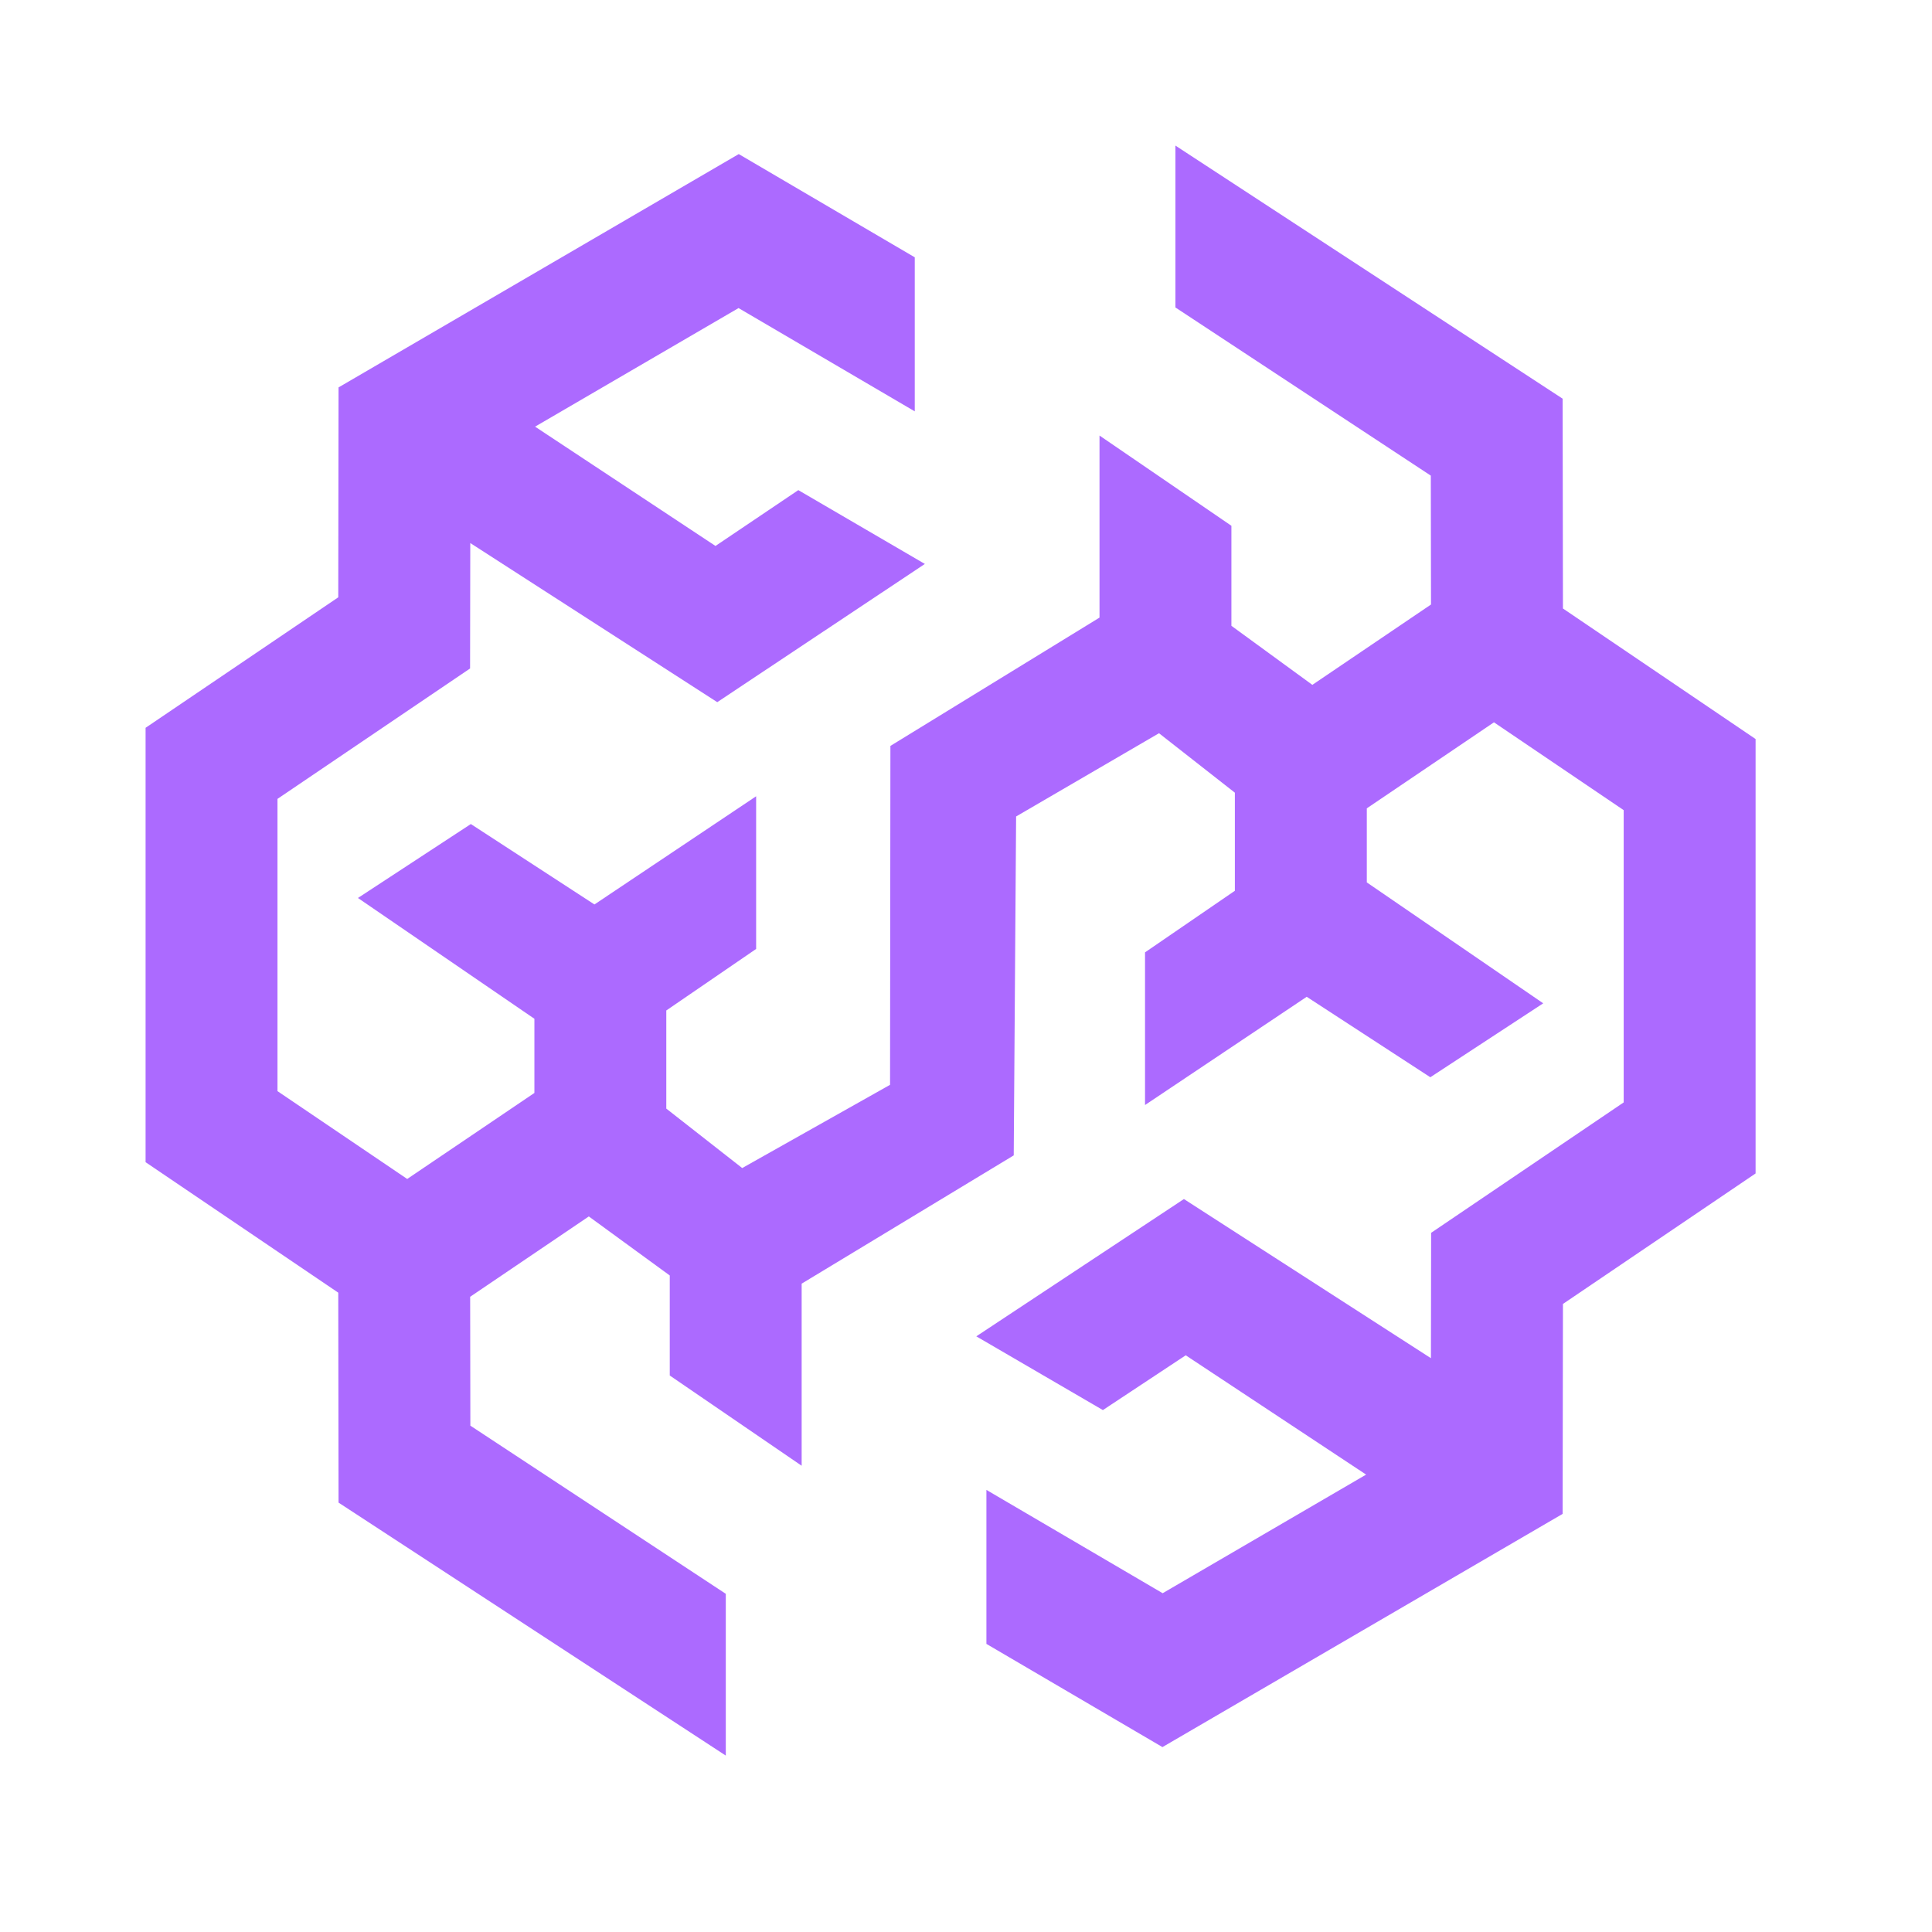
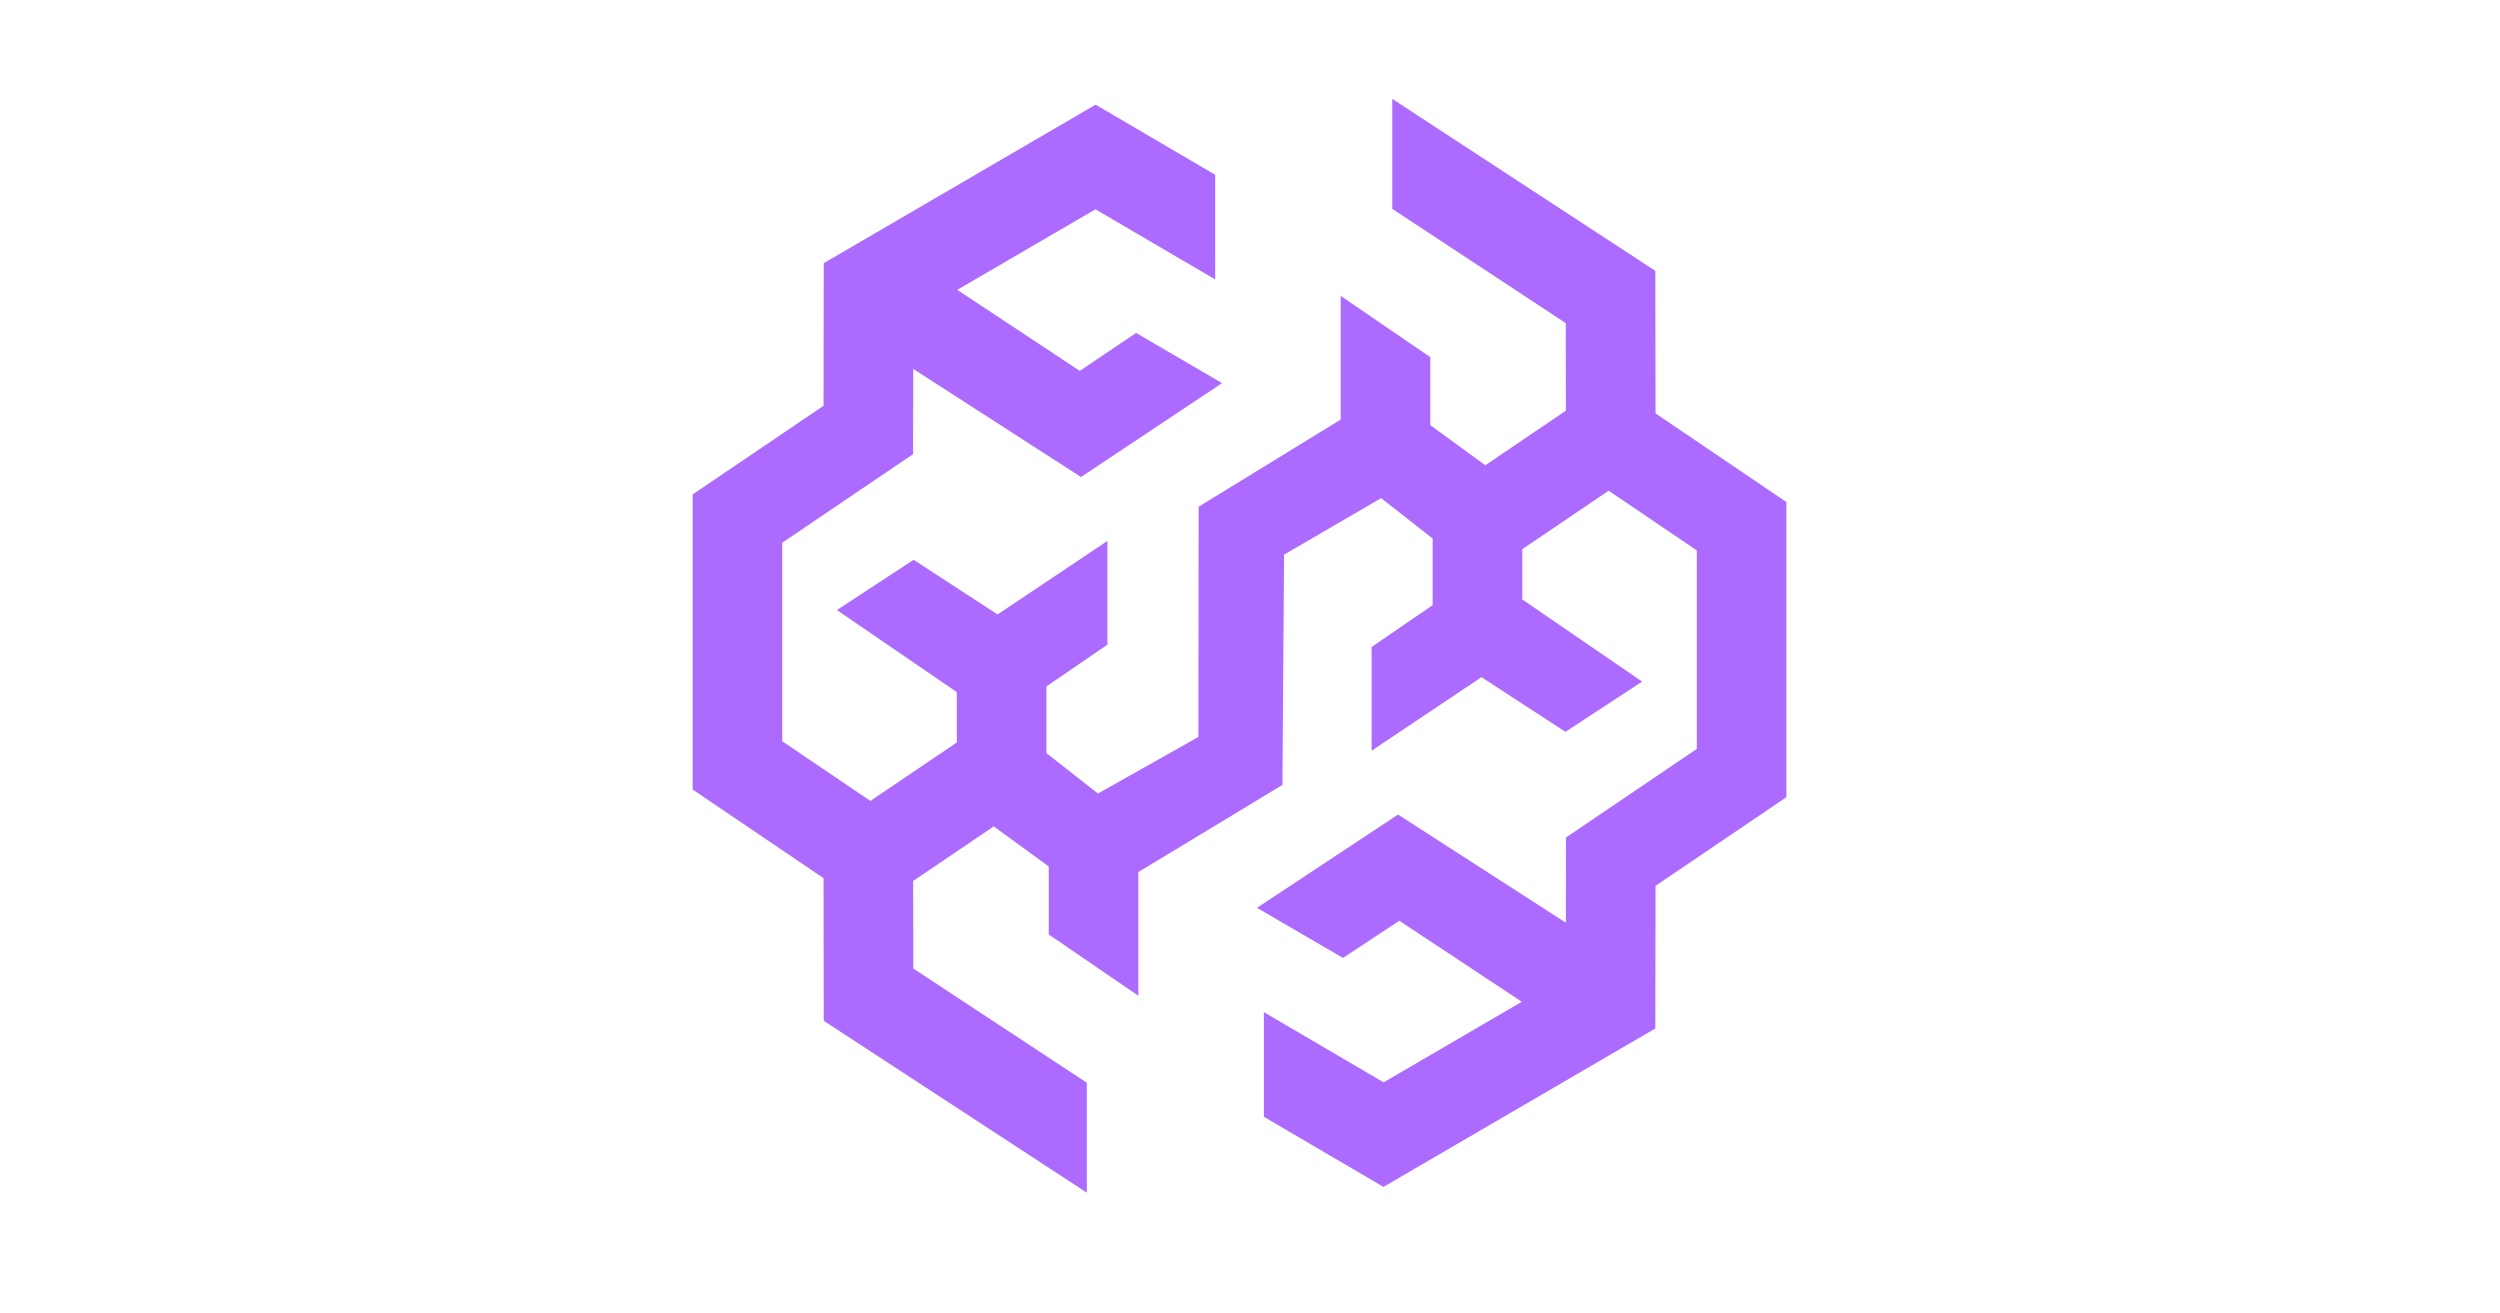
- <svg xmlns="http://www.w3.org/2000/svg" width="48" height="48" viewBox="0 0 48 48">
+ <svg xmlns="http://www.w3.org/2000/svg" width="1200" height="630" viewBox="0 0 48 48">
  <polygon fill="#AC6AFF" points="38.831 15.118 38.823 9.905 29.203 3.617 29.203 7.639 35.548 11.817 35.553 15.019 32.605 17.015 30.594 15.548 30.594 13.063 27.317 10.821 27.317 15.344 22.122 18.532 22.113 26.952 18.44 29.02 16.554 27.543 16.554 25.105 18.786 23.576 18.786 23.556 18.786 19.783 14.769 22.471 11.698 20.473 8.893 22.31 13.277 25.311 13.277 27.154 10.117 29.291 6.894 27.109 6.894 19.848 11.679 16.608 11.684 13.492 17.82 17.445 22.978 14.011 19.834 12.177 17.776 13.564 13.294 10.6 18.349 7.654 22.727 10.22 22.727 6.393 18.354 3.828 8.411 9.625 8.404 14.84 3.617 18.082 3.617 28.874 8.404 32.116 8.411 37.332 18.032 43.617 18.032 39.598 11.686 35.42 11.681 32.218 14.629 30.222 16.64 31.689 16.64 34.174 19.917 36.416 19.917 31.892 25.186 28.705 25.245 20.285 28.795 18.217 30.68 19.694 30.68 22.131 28.448 23.661 28.448 23.68 28.448 27.454 32.465 24.765 35.536 26.764 38.341 24.927 33.958 21.923 33.958 20.083 37.117 17.946 40.34 20.128 40.34 27.389 35.556 30.629 35.551 33.744 29.414 29.79 24.256 33.201 27.401 35.033 29.459 33.672 33.941 36.636 28.886 39.583 24.507 37.016 24.507 40.842 28.881 43.406 38.823 37.612 38.831 32.396 43.617 29.154 43.617 18.361" />
</svg>
